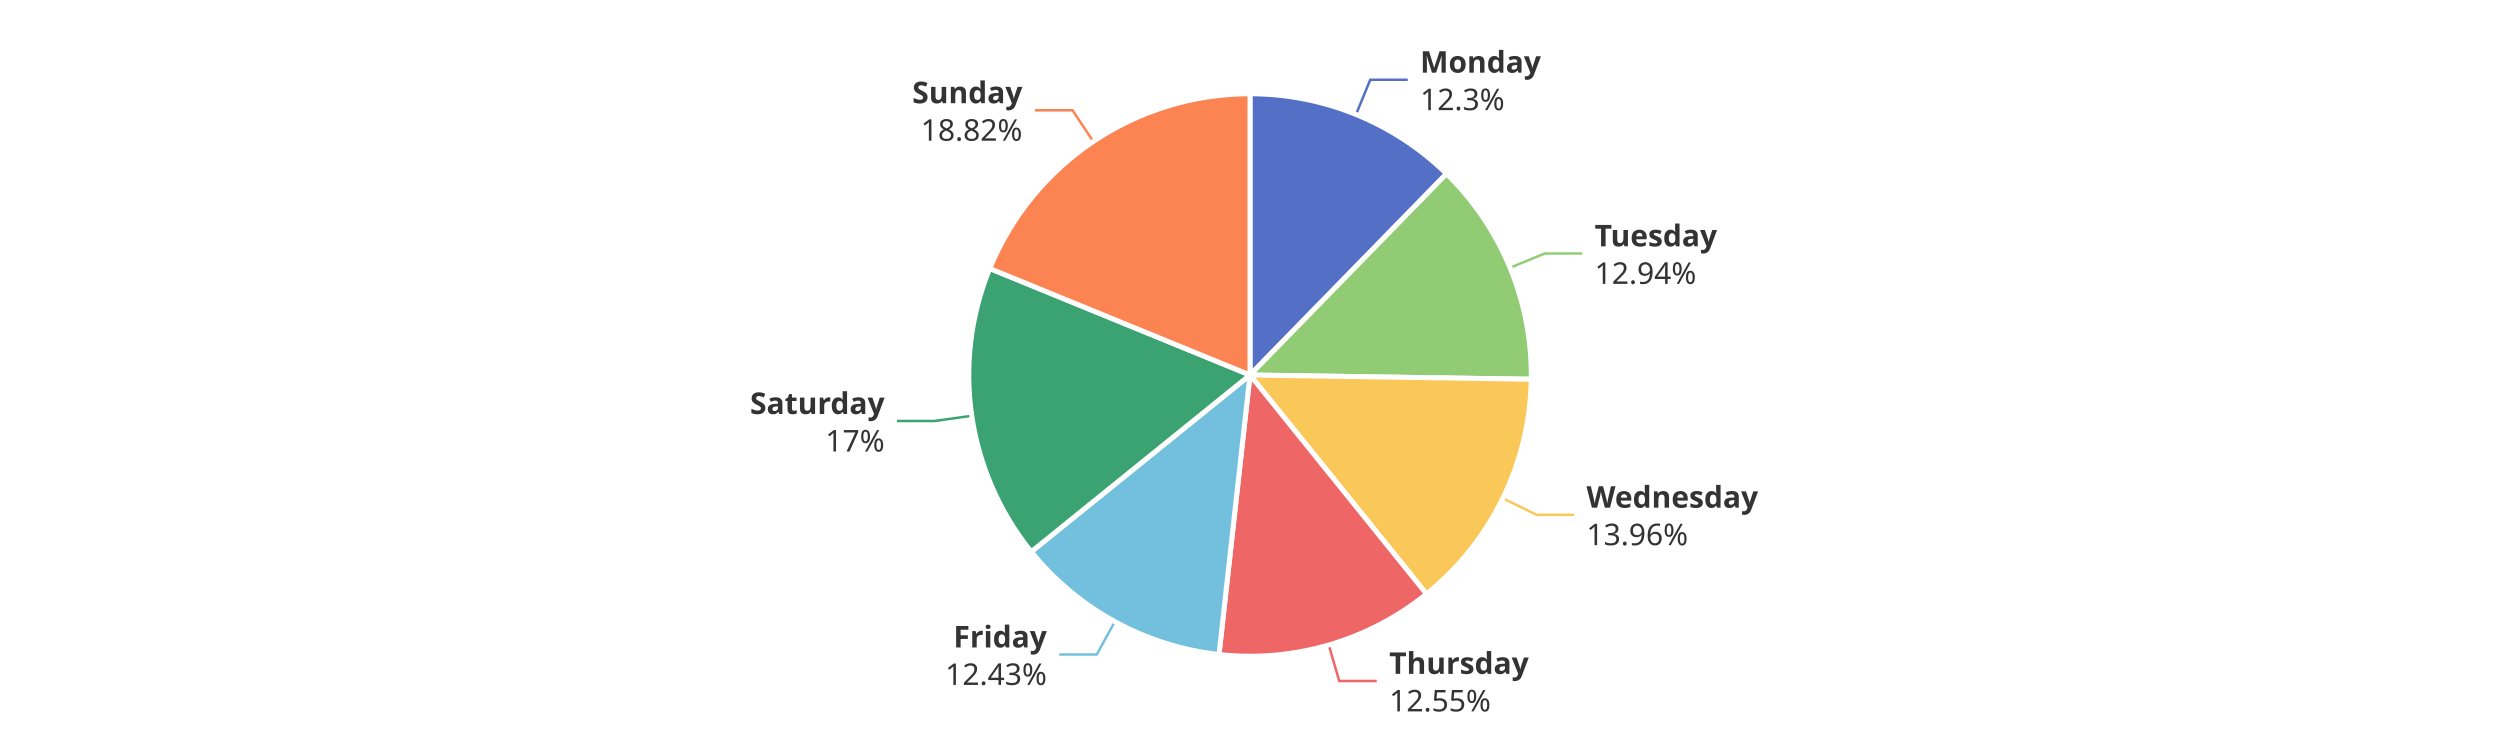
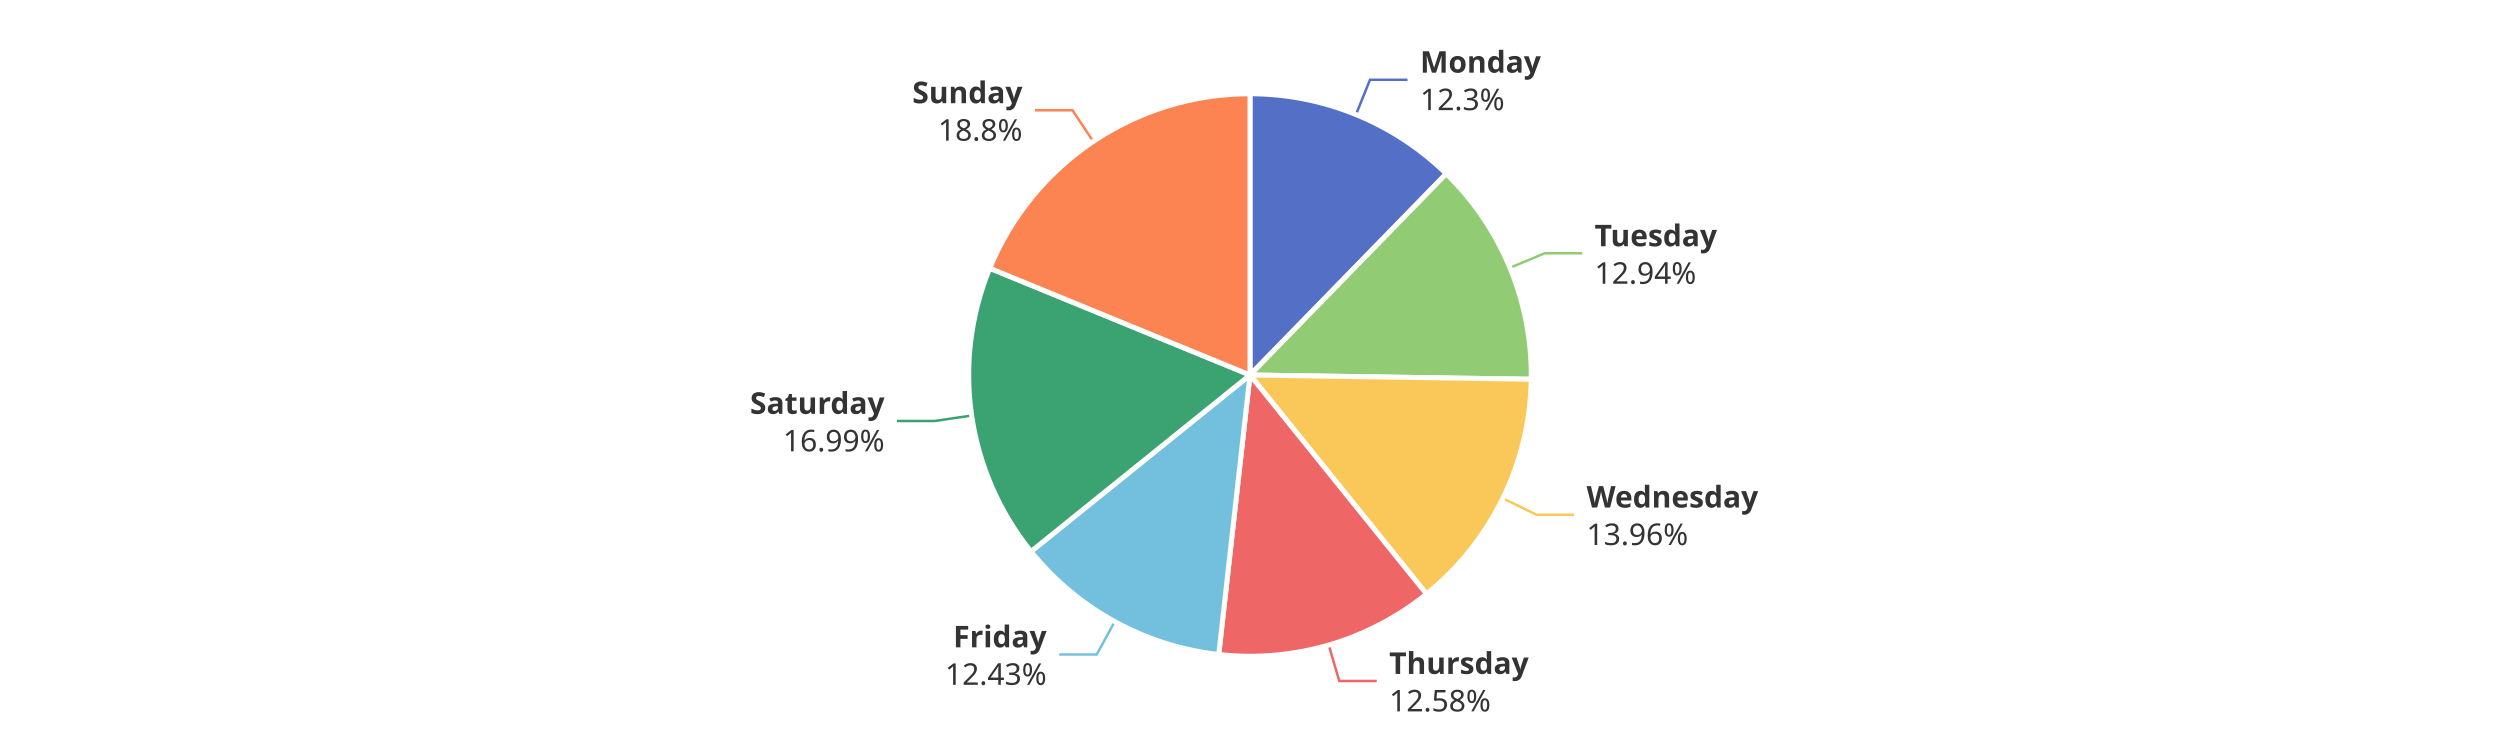
<svg xmlns="http://www.w3.org/2000/svg" width="1000" height="300" version="1.1" baseProfile="full" viewBox="0 0 1000 300">
  <rect width="1000" height="300" x="0" y="0" id="0" fill="#ffffff" />
-   <polyline points="542.4 45.8 548.1 31.9 563.1 31.9" fill="none" stroke="#5470c6" />
-   <polyline points="604 107.1 617.9 101.4 632.9 101.4" fill="none" stroke="#91cc75" />
+   <polyline points="542.4 45.8 548 31.9 563 31.9" fill="none" stroke="#5470c6" />
+   <polyline points="604 107.1 617.9 101.3 632.9 101.3" fill="none" stroke="#91cc75" />
  <polyline points="601.1 199.3 614.6 205.9 629.6 205.9" fill="none" stroke="#fac858" />
  <polyline points="531.5 258 535.7 272.4 550.7 272.4" fill="none" stroke="#ee6666" />
-   <polyline points="445.9 248.7 438.7 261.8 423.7 261.8" fill="none" stroke="#73c0de" />
-   <polyline points="388.7 166.3 373.8 168.4 358.8 168.4" fill="none" stroke="#3ba272" />
+   <polyline points="445.9 248.6 438.7 261.8 423.7 261.8" fill="none" stroke="#73c0de" />
+   <polyline points="388.7 166.2 373.8 168.4 358.8 168.4" fill="none" stroke="#3ba272" />
  <polyline points="437.3 56.6 429 44.1 414 44.1" fill="none" stroke="#fc8452" />
-   <path d="M500 37.5A112.5 112.5 0 0 1 578.6 69.5L500 150Z" fill="#5470c6" stroke="#fff" stroke-width="2" stroke-linejoin="round" />
-   <path d="M578.6 69.5A112.5 112.5 0 0 1 612.5 151.7L500 150Z" fill="#91cc75" stroke="#fff" stroke-width="2" stroke-linejoin="round" />
+   <path d="M500 37.5A112.5 112.5 0 0 1 578.5 69.5L500 150Z" fill="#5470c6" stroke="#fff" stroke-width="2" stroke-linejoin="round" />
+   <path d="M578.5 69.5A112.5 112.5 0 0 1 612.5 151.7L500 150Z" fill="#91cc75" stroke="#fff" stroke-width="2" stroke-linejoin="round" />
  <path d="M612.5 151.7A112.5 112.5 0 0 1 570.6 237.6L500 150Z" fill="#fac858" stroke="#fff" stroke-width="2" stroke-linejoin="round" />
-   <path d="M570.6 237.6A112.5 112.5 0 0 1 487.6 261.8L500 150Z" fill="#ee6666" stroke="#fff" stroke-width="2" stroke-linejoin="round" />
-   <path d="M487.6 261.8A112.5 112.5 0 0 1 412.5 220.7L500 150Z" fill="#73c0de" stroke="#fff" stroke-width="2" stroke-linejoin="round" />
-   <path d="M412.5 220.7A112.5 112.5 0 0 1 395.9 107.4L500 150Z" fill="#3ba272" stroke="#fff" stroke-width="2" stroke-linejoin="round" />
-   <path d="M395.9 107.4A112.5 112.5 0 0 1 500 37.5L500 150Z" fill="#fc8452" stroke="#fff" stroke-width="2" stroke-linejoin="round" />
-   <path d="M0 -15l42.8 0l0 30l-42.8 0Z" transform="translate(568.0602 31.9048)" fill="none" />
-   <text dominant-baseline="central" text-anchor="start" style="font-size:12px;font-family:sans-serif;font-weight:bold;" y="-7.5" transform="translate(568.0602 31.9048)" fill="#333" stroke="rgb(255,255,255)" stroke-width="2" paint-order="stroke" stroke-miterlimit="2">Monday</text>
-   <text dominant-baseline="central" text-anchor="start" style="font-size:12px;font-family:sans-serif;" y="7.5" transform="translate(568.0602 31.9048)" fill="#333" stroke="rgb(255,255,255)" stroke-width="2" paint-order="stroke" stroke-miterlimit="2">12.3%</text>
-   <path d="M0 -15l46.2 0l0 30l-46.2 0Z" transform="translate(637.8673 101.3837)" fill="none" />
-   <text dominant-baseline="central" text-anchor="start" style="font-size:12px;font-family:sans-serif;font-weight:bold;" y="-7.5" transform="translate(637.8673 101.3837)" fill="#333" stroke="rgb(255,255,255)" stroke-width="2" paint-order="stroke" stroke-miterlimit="2">Tuesday</text>
-   <text dominant-baseline="central" text-anchor="start" style="font-size:12px;font-family:sans-serif;" y="7.5" transform="translate(637.8673 101.3837)" fill="#333" stroke="rgb(255,255,255)" stroke-width="2" paint-order="stroke" stroke-miterlimit="2">12.94%</text>
-   <path d="M0 -15l63.6 0l0 30l-63.6 0Z" transform="translate(634.5814 205.9227)" fill="none" />
-   <text dominant-baseline="central" text-anchor="start" style="font-size:12px;font-family:sans-serif;font-weight:bold;" y="-7.5" transform="translate(634.5814 205.9227)" fill="#333" stroke="rgb(255,255,255)" stroke-width="2" paint-order="stroke" stroke-miterlimit="2">Wednesday</text>
-   <text dominant-baseline="central" text-anchor="start" style="font-size:12px;font-family:sans-serif;" y="7.5" transform="translate(634.5814 205.9227)" fill="#333" stroke="rgb(255,255,255)" stroke-width="2" paint-order="stroke" stroke-miterlimit="2">13.96%</text>
-   <path d="M0 -15l50.2 0l0 30l-50.2 0Z" transform="translate(555.6937 272.4018)" fill="none" />
-   <text dominant-baseline="central" text-anchor="start" style="font-size:12px;font-family:sans-serif;font-weight:bold;" y="-7.5" transform="translate(555.6937 272.4018)" fill="#333" stroke="rgb(255,255,255)" stroke-width="2" paint-order="stroke" stroke-miterlimit="2">Thursday</text>
-   <text dominant-baseline="central" text-anchor="start" style="font-size:12px;font-family:sans-serif;" y="7.5" transform="translate(555.6937 272.4018)" fill="#333" stroke="rgb(255,255,255)" stroke-width="2" paint-order="stroke" stroke-miterlimit="2">12.55%</text>
-   <path d="M-40.9 -15l40.9 0l0 30l-40.9 0Z" transform="translate(418.7408 261.8193)" fill="none" />
-   <text dominant-baseline="central" text-anchor="end" style="font-size:12px;font-family:sans-serif;font-weight:bold;" y="-7.5" transform="translate(418.7408 261.8193)" fill="#333" stroke="rgb(255,255,255)" stroke-width="2" paint-order="stroke" stroke-miterlimit="2">Friday</text>
-   <text dominant-baseline="central" text-anchor="end" style="font-size:12px;font-family:sans-serif;" y="7.5" transform="translate(418.7408 261.8193)" fill="#333" stroke="rgb(255,255,255)" stroke-width="2" paint-order="stroke" stroke-miterlimit="2">12.43%</text>
-   <path d="M-48.2 -15l48.2 0l0 30l-48.2 0Z" transform="translate(353.8411 168.4443)" fill="none" />
-   <text dominant-baseline="central" text-anchor="end" style="font-size:12px;font-family:sans-serif;font-weight:bold;" y="-7.5" transform="translate(353.8411 168.4443)" fill="#333" stroke="rgb(255,255,255)" stroke-width="2" paint-order="stroke" stroke-miterlimit="2">Saturday</text>
-   <text dominant-baseline="central" text-anchor="end" style="font-size:12px;font-family:sans-serif;" y="7.5" transform="translate(353.8411 168.4443)" fill="#333" stroke="rgb(255,255,255)" stroke-width="2" paint-order="stroke" stroke-miterlimit="2">17%</text>
-   <path d="M-40.9 -15l40.9 0l0 30l-40.9 0Z" transform="translate(408.9526 44.1297)" fill="none" />
-   <text dominant-baseline="central" text-anchor="end" style="font-size:12px;font-family:sans-serif;font-weight:bold;" y="-7.5" transform="translate(408.9526 44.1297)" fill="#333" stroke="rgb(255,255,255)" stroke-width="2" paint-order="stroke" stroke-miterlimit="2">Sunday</text>
-   <text dominant-baseline="central" text-anchor="end" style="font-size:12px;font-family:sans-serif;" y="7.5" transform="translate(408.9526 44.1297)" fill="#333" stroke="rgb(255,255,255)" stroke-width="2" paint-order="stroke" stroke-miterlimit="2">18.82%</text>
+   <path d="M570.6 237.6A112.5 112.5 0 0 1 487.5 261.8L500 150Z" fill="#ee6666" stroke="#fff" stroke-width="2" stroke-linejoin="round" />
+   <path d="M487.5 261.8A112.5 112.5 0 0 1 412.4 220.6L500 150Z" fill="#73c0de" stroke="#fff" stroke-width="2" stroke-linejoin="round" />
+   <path d="M412.4 220.6A112.5 112.5 0 0 1 395.9 107.3L500 150Z" fill="#3ba272" stroke="#fff" stroke-width="2" stroke-linejoin="round" />
+   <path d="M395.9 107.3A112.5 112.5 0 0 1 500 37.5L500 150Z" fill="#fc8452" stroke="#fff" stroke-width="2" stroke-linejoin="round" />
+   <path d="M0 -15l42.8 0l0 30l-42.8 0Z" transform="translate(568.0465 31.8993)" fill="none" />
+   <text dominant-baseline="central" text-anchor="start" style="font-size:12px;font-family:sans-serif;font-weight:bold;" y="-7.5" transform="translate(568.0465 31.8993)" fill="#333" stroke="rgb(255,255,255)" stroke-width="2" paint-order="stroke" stroke-miterlimit="2">Monday</text>
+   <text dominant-baseline="central" text-anchor="start" style="font-size:12px;font-family:sans-serif;" y="7.5" transform="translate(568.0465 31.8993)" fill="#333" stroke="rgb(255,255,255)" stroke-width="2" paint-order="stroke" stroke-miterlimit="2">12.3%</text>
+   <path d="M0 -15l46.2 0l0 30l-46.2 0Z" transform="translate(637.8501 101.342)" fill="none" />
+   <text dominant-baseline="central" text-anchor="start" style="font-size:12px;font-family:sans-serif;font-weight:bold;" y="-7.5" transform="translate(637.8501 101.342)" fill="#333" stroke="rgb(255,255,255)" stroke-width="2" paint-order="stroke" stroke-miterlimit="2">Tuesday</text>
+   <text dominant-baseline="central" text-anchor="start" style="font-size:12px;font-family:sans-serif;" y="7.5" transform="translate(637.8501 101.342)" fill="#333" stroke="rgb(255,255,255)" stroke-width="2" paint-order="stroke" stroke-miterlimit="2">12.94%</text>
+   <path d="M0 -15l63.6 0l0 30l-63.6 0Z" transform="translate(634.6154 205.8531)" fill="none" />
+   <text dominant-baseline="central" text-anchor="start" style="font-size:12px;font-family:sans-serif;font-weight:bold;" y="-7.5" transform="translate(634.6154 205.8531)" fill="#333" stroke="rgb(255,255,255)" stroke-width="2" paint-order="stroke" stroke-miterlimit="2">Wednesday</text>
+   <text dominant-baseline="central" text-anchor="start" style="font-size:12px;font-family:sans-serif;" y="7.5" transform="translate(634.6154 205.8531)" fill="#333" stroke="rgb(255,255,255)" stroke-width="2" paint-order="stroke" stroke-miterlimit="2">13.96%</text>
+   <path d="M0 -15l50.2 0l0 30l-50.2 0Z" transform="translate(555.6833 272.4049)" fill="none" />
+   <text dominant-baseline="central" text-anchor="start" style="font-size:12px;font-family:sans-serif;font-weight:bold;" y="-7.5" transform="translate(555.6833 272.4049)" fill="#333" stroke="rgb(255,255,255)" stroke-width="2" paint-order="stroke" stroke-miterlimit="2">Thursday</text>
+   <text dominant-baseline="central" text-anchor="start" style="font-size:12px;font-family:sans-serif;" y="7.5" transform="translate(555.6833 272.4049)" fill="#333" stroke="rgb(255,255,255)" stroke-width="2" paint-order="stroke" stroke-miterlimit="2">12.58%</text>
+   <path d="M-40.9 -15l40.9 0l0 30l-40.9 0Z" transform="translate(418.6522 261.7708)" fill="none" />
+   <text dominant-baseline="central" text-anchor="end" style="font-size:12px;font-family:sans-serif;font-weight:bold;" y="-7.5" transform="translate(418.6522 261.7708)" fill="#333" stroke="rgb(255,255,255)" stroke-width="2" paint-order="stroke" stroke-miterlimit="2">Friday</text>
+   <text dominant-baseline="central" text-anchor="end" style="font-size:12px;font-family:sans-serif;" y="7.5" transform="translate(418.6522 261.7708)" fill="#333" stroke="rgb(255,255,255)" stroke-width="2" paint-order="stroke" stroke-miterlimit="2">12.43%</text>
+   <path d="M-48.2 -15l48.2 0l0 30l-48.2 0Z" transform="translate(353.8317 168.3794)" fill="none" />
+   <text dominant-baseline="central" text-anchor="end" style="font-size:12px;font-family:sans-serif;font-weight:bold;" y="-7.5" transform="translate(353.8317 168.3794)" fill="#333" stroke="rgb(255,255,255)" stroke-width="2" paint-order="stroke" stroke-miterlimit="2">Saturday</text>
+   <text dominant-baseline="central" text-anchor="end" style="font-size:12px;font-family:sans-serif;" y="7.5" transform="translate(353.8317 168.3794)" fill="#333" stroke="rgb(255,255,255)" stroke-width="2" paint-order="stroke" stroke-miterlimit="2">16.99%</text>
+   <path d="M-40.9 -15l40.9 0l0 30l-40.9 0Z" transform="translate(408.9713 44.1171)" fill="none" />
+   <text dominant-baseline="central" text-anchor="end" style="font-size:12px;font-family:sans-serif;font-weight:bold;" y="-7.5" transform="translate(408.9713 44.1171)" fill="#333" stroke="rgb(255,255,255)" stroke-width="2" paint-order="stroke" stroke-miterlimit="2">Sunday</text>
+   <text dominant-baseline="central" text-anchor="end" style="font-size:12px;font-family:sans-serif;" y="7.5" transform="translate(408.9713 44.1171)" fill="#333" stroke="rgb(255,255,255)" stroke-width="2" paint-order="stroke" stroke-miterlimit="2">18.8%</text>
</svg>
